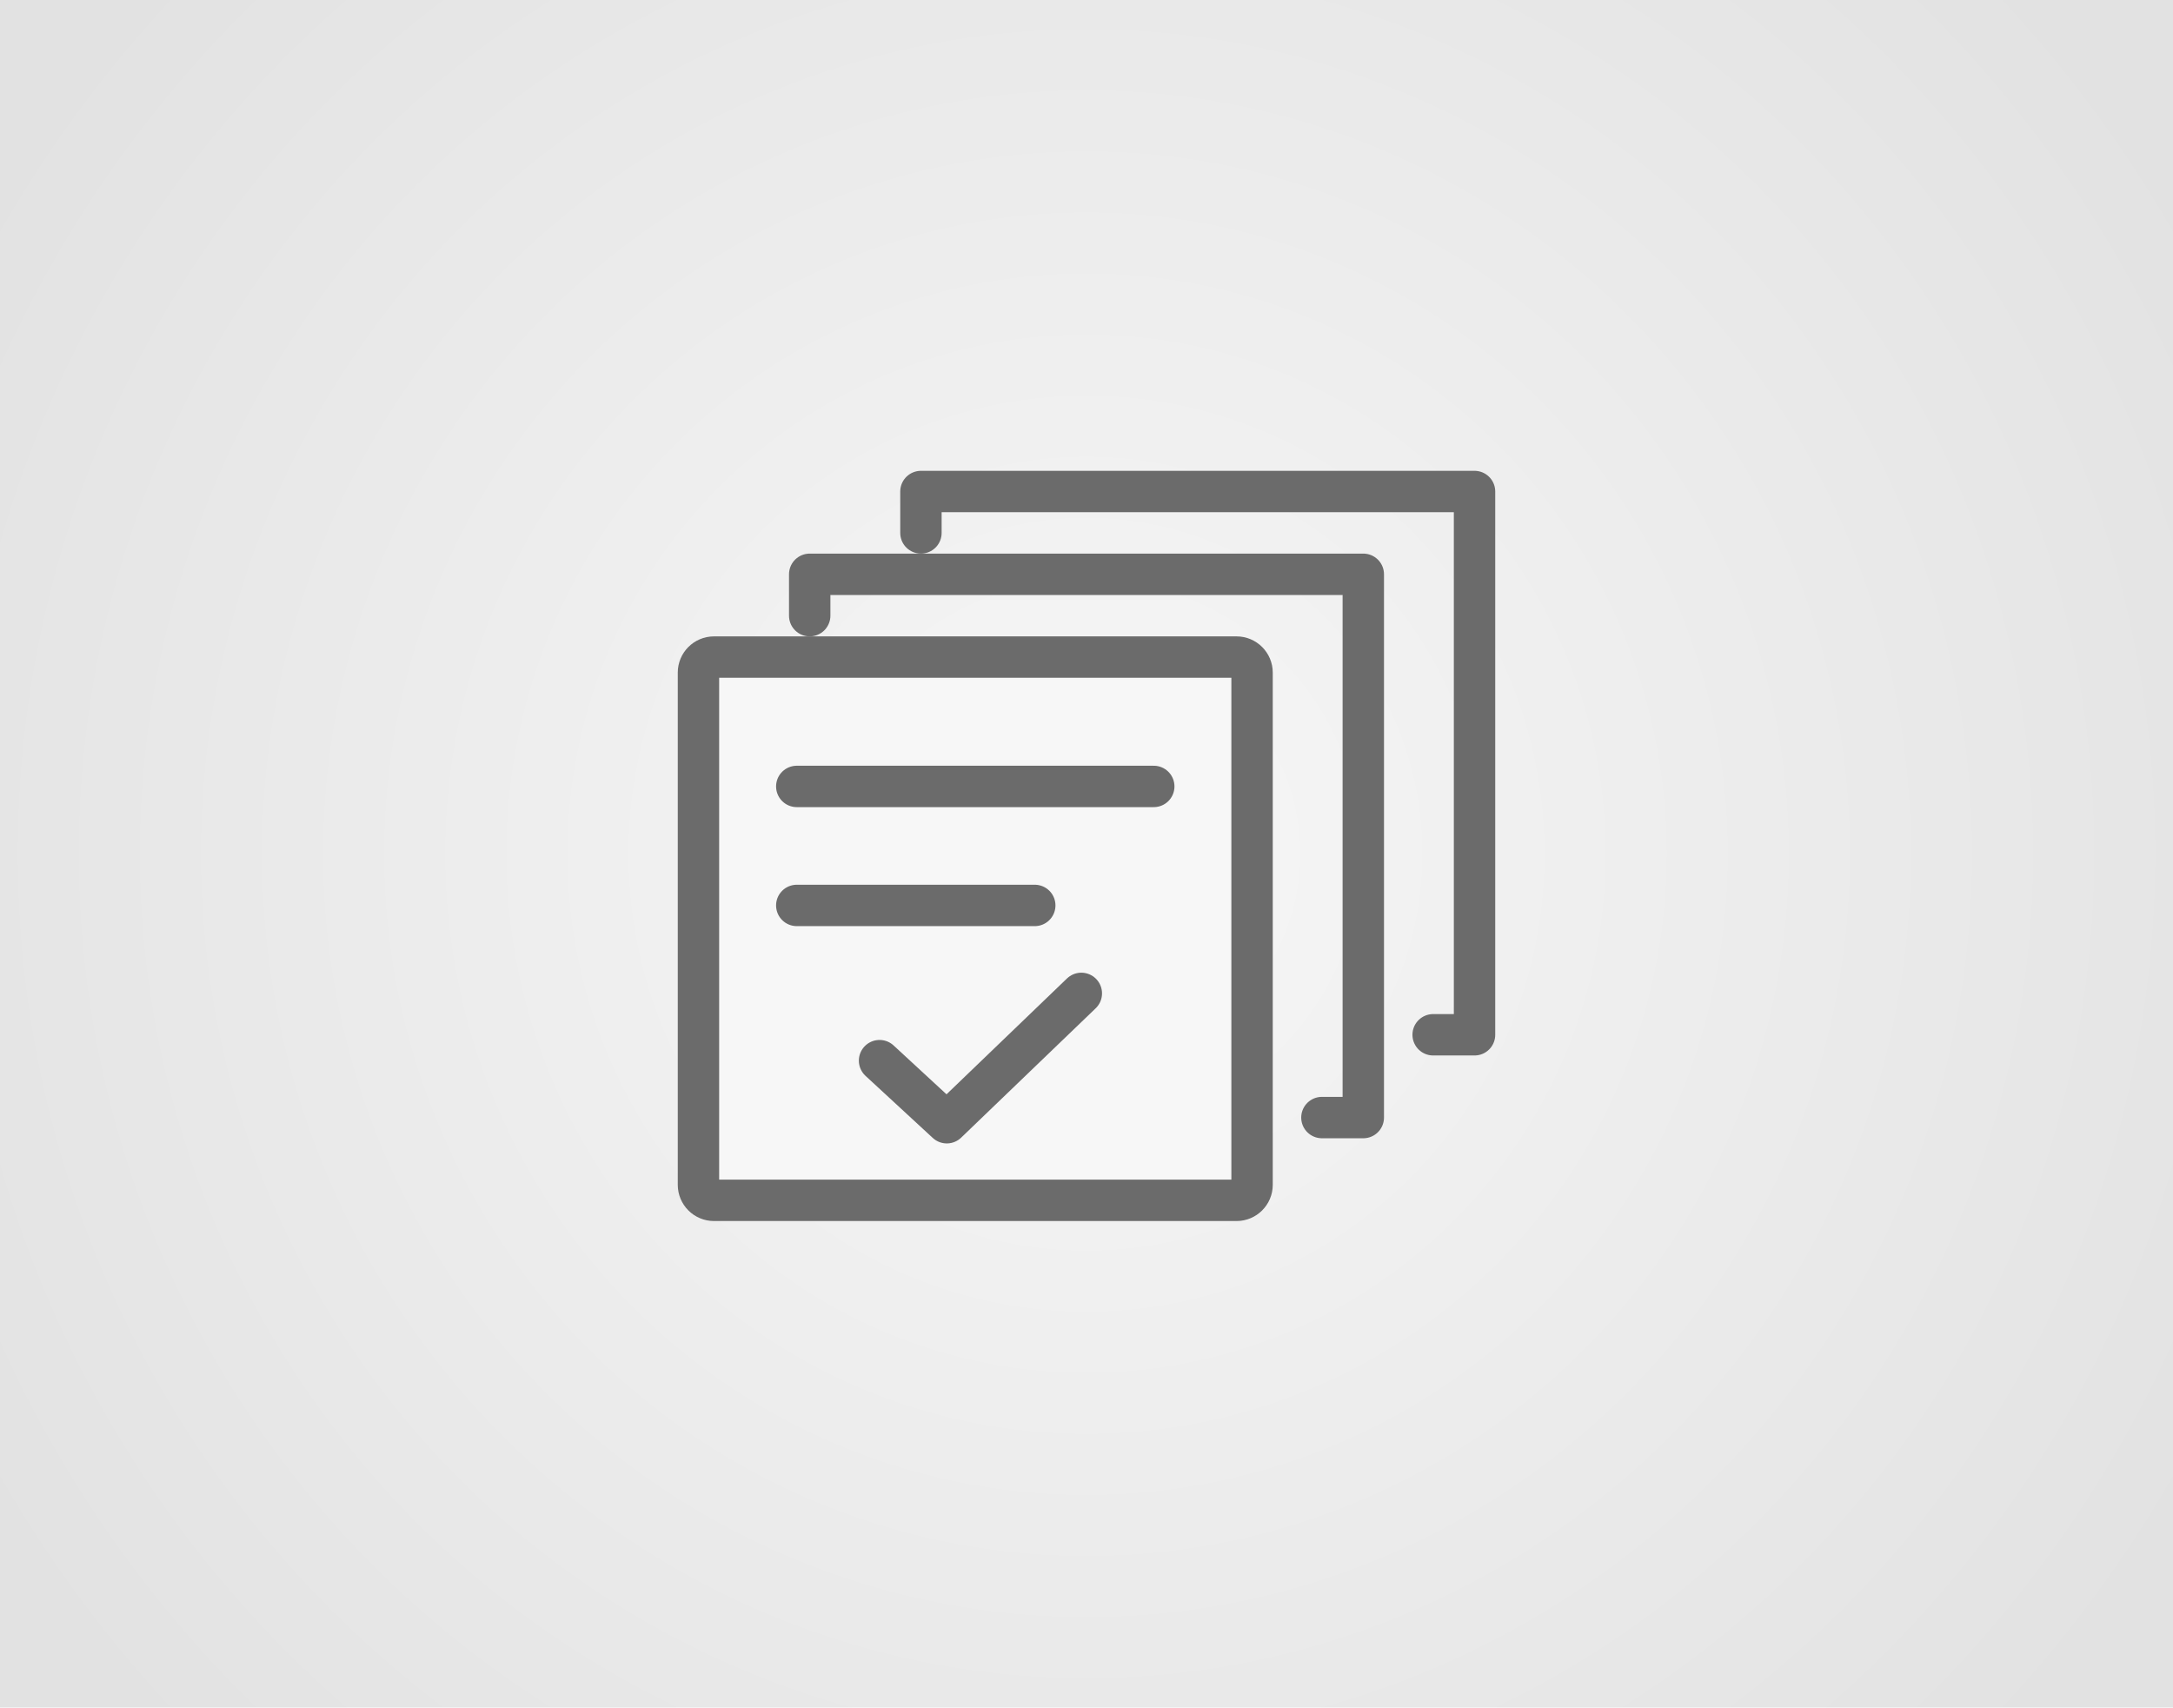
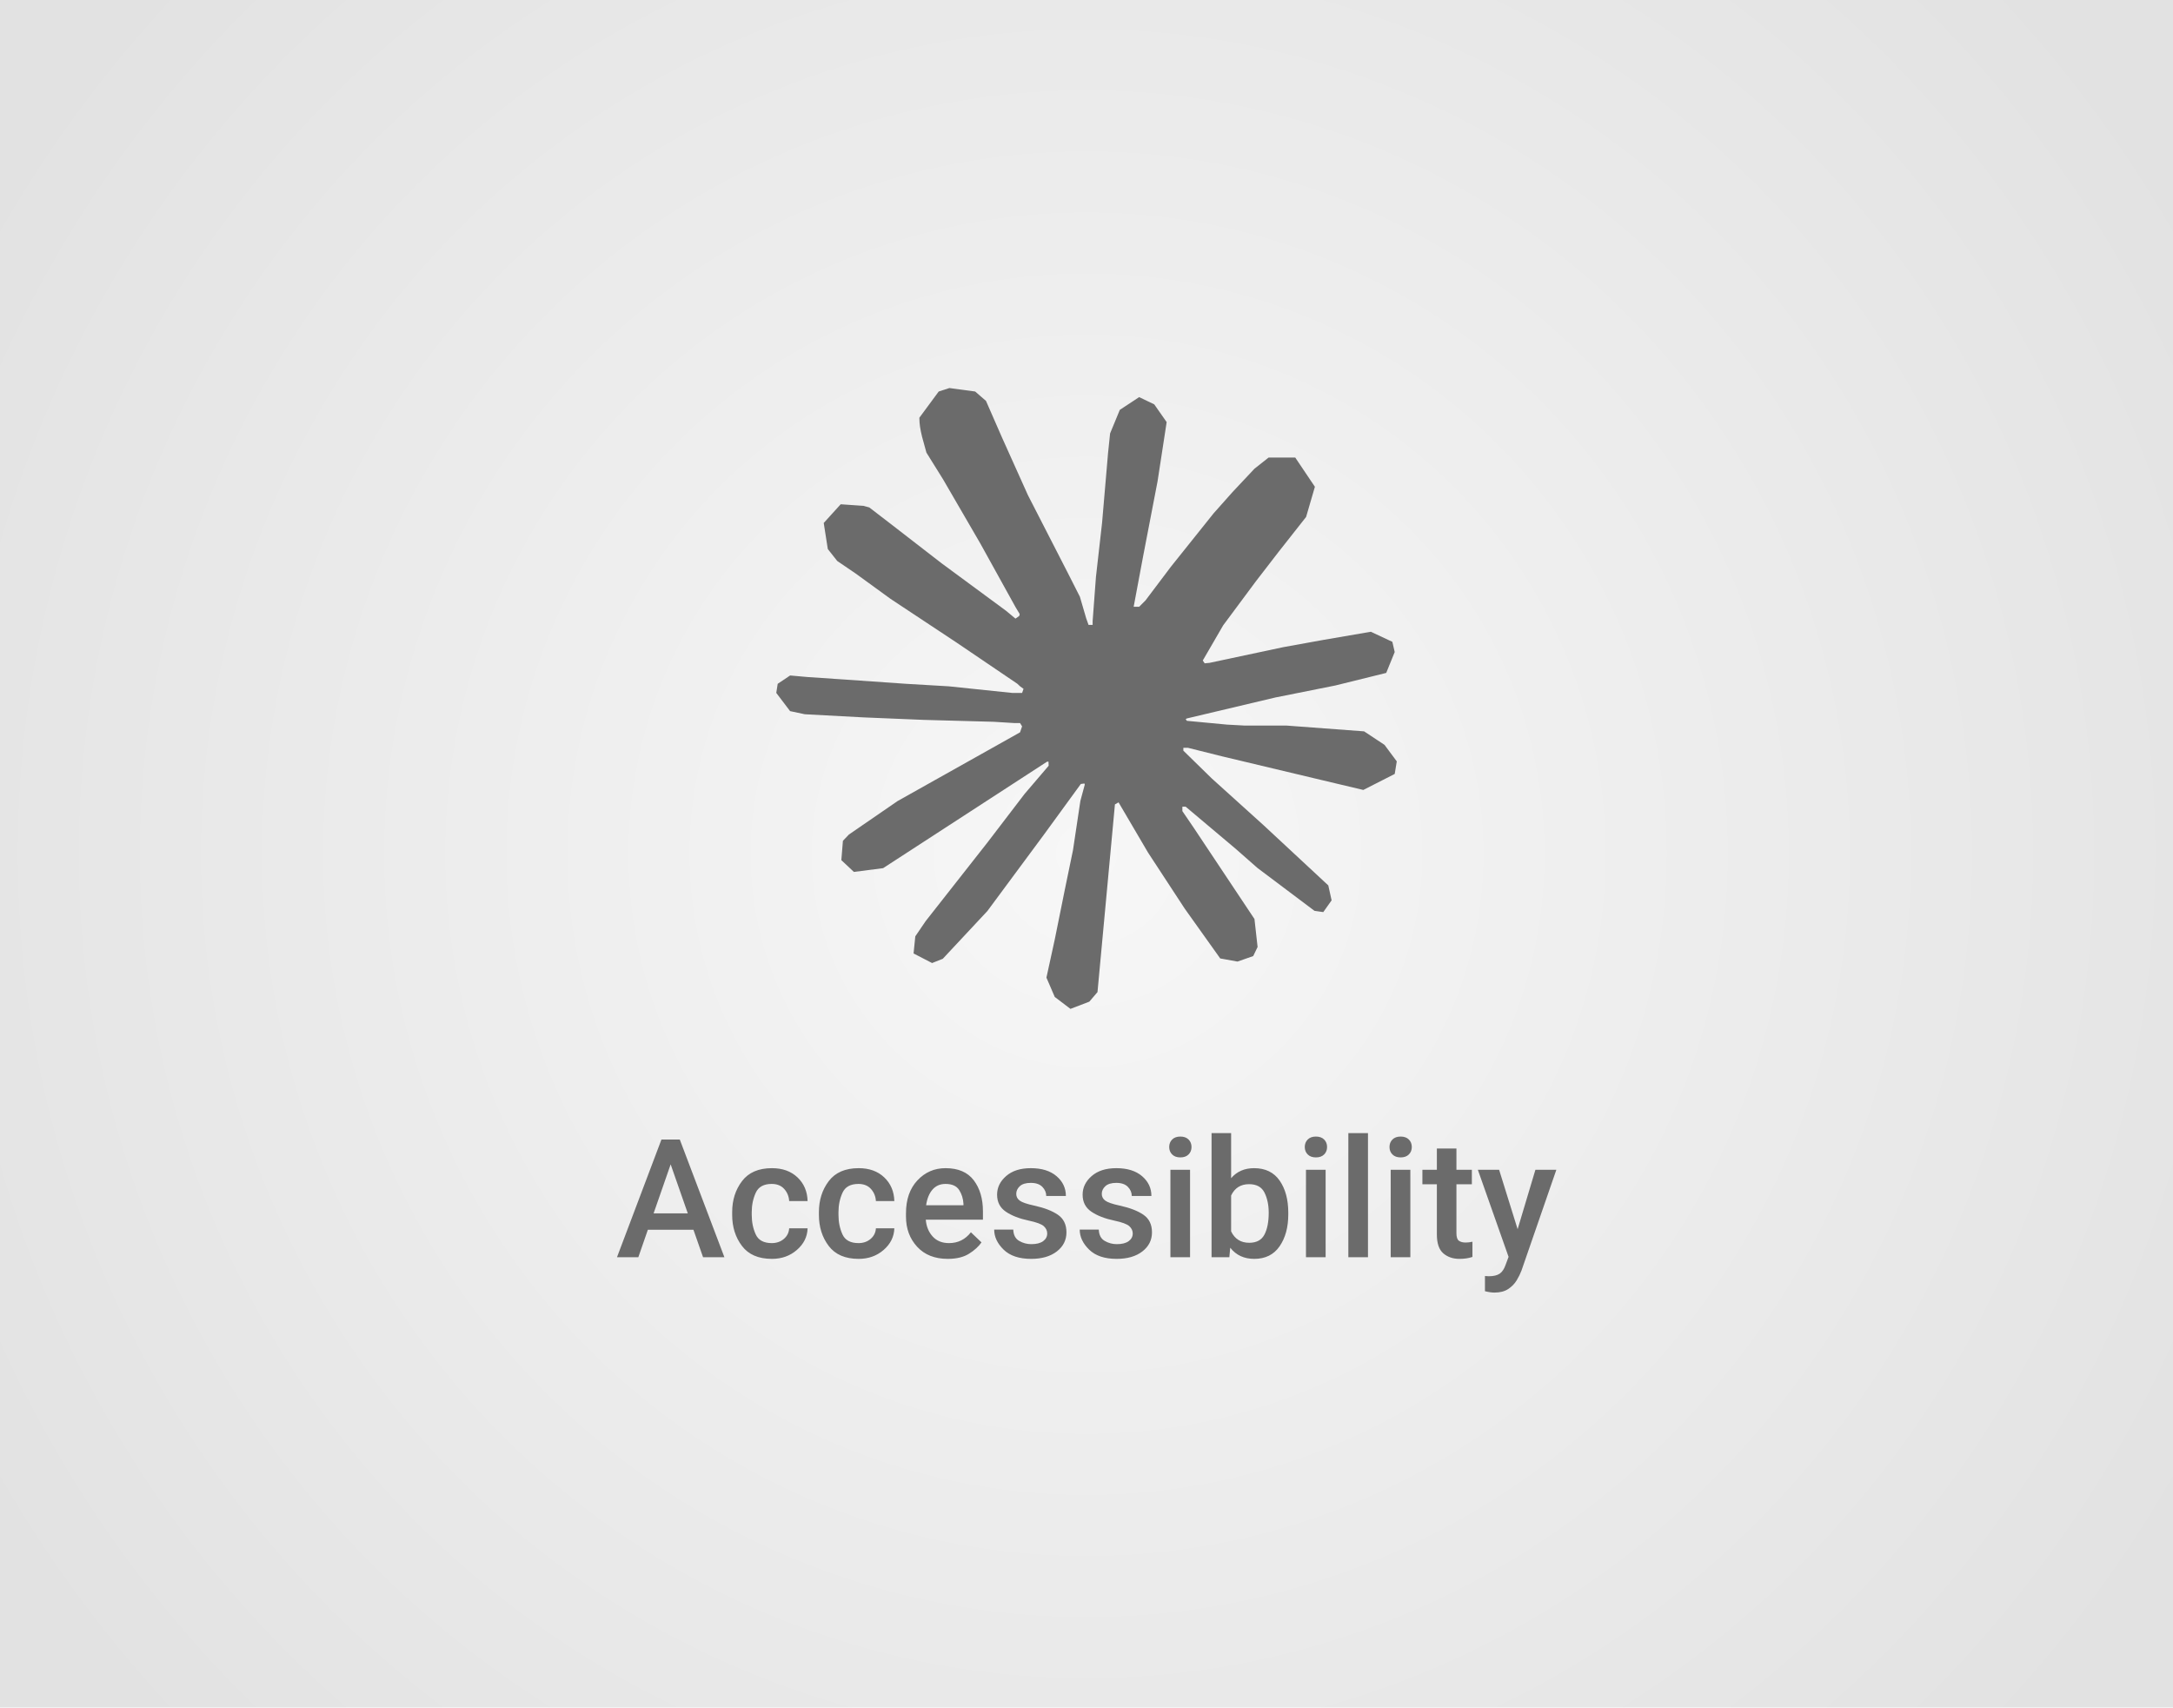
<svg xmlns="http://www.w3.org/2000/svg" width="840px" height="660px" viewBox="0 0 840 660" version="1.1">
  <defs>
    <radialGradient cx="50%" cy="50%" fx="50%" fy="50%" r="74.297%" gradientTransform="translate(0.5,0.5),scale(0.785714,1),rotate(90),translate(-0.5,-0.5)" id="radialGradient-1">
      <stop stop-color="#F7F7F7" offset="0%" />
      <stop stop-color="#E2E2E2" offset="100%" />
    </radialGradient>
  </defs>
  <g id="Accessibility-skills" stroke="none" stroke-width="1" fill="none" fill-rule="evenodd">
    <rect fill="#E5E5E5" x="0" y="0" width="840" height="660" />
    <rect fill="url(#radialGradient-1)" x="0" y="0" width="840" height="660" />
-     <g id="Cards" stroke="#6B6B6B" stroke-width="16" stroke-linejoin="round" stroke-linecap="round">
-       <path id="Back-card" d="M356,206 L356,190 L570,190 L570,400 L554,400" />
-       <path id="Middle-card" d="M313,238 L313,222 L527,222 L527,432 L511,432" />
-       <rect id="Front-card" fill="#F7F7F7" x="270" y="254" width="214" height="210" rx="6" />
-       <line id="Line-1" x1="308" y1="304" x2="446" y2="304" />
-       <line id="Line-2" x1="308" y1="350" x2="400" y2="350" />
-       <polyline id="Tick" points="340,410 366,434 418,384" />
+     <g id="Claude-logo" transform="translate(300, 150) scale(10)" fill="#6B6B6B">
+       <path d="m4.714 15.956 4.717-2.647.079-.231-.079-.128h-.231l-.789-.049-2.696-.073-2.337-.097-2.265-.121-.571-.121-.534-.704.055-.352.48-.322.686.061 1.518.103 2.277.158 1.651.097 2.447.255h.389l.055-.158-.134-.097-.103-.097L6.973 9.836l-2.55-1.688-1.336-.971-.723-.492-.364-.461-.158-1.008.656-.723.88.061.225.061.892.686 1.906 1.475 2.489 1.834.364.303.146-.103.018-.073-.164-.273-1.354-2.447-1.445-2.489-.643-1.032-.17-.619c-.061-.255-.103-.467-.103-.729L6.287.134 6.7 0l.996.134.419.364.619 1.415 1.002 2.228 1.554 3.03.455.898.243.832.091.255h.158v-.146l.128-1.706.237-2.095.231-2.696.079-.759.376-.911.747-.492.583.279.48.686-.067.443-.285 1.852-.559 2.902-.364 1.943h.212l.243-.243.984-1.305 1.651-2.064.729-.82.85-.905.546-.431h1.032l.759 1.129-.34 1.166-1.062 1.348-.88 1.141-1.263 1.7-.789 1.36.073.109.188-.018 2.853-.607 1.542-.279 1.84-.316.832.389.091.395-.328.807-1.967.486-2.307.461-3.436.814-.043.03.049.061 1.548.146.662.036h1.621l3.018.225.789.522.474.638-.079.486-1.214.619-1.639-.389-3.825-.911-1.311-.328h-.182v.109l1.093 1.069 2.003 1.809 2.507 2.331.128.577-.322.455-.34-.049-2.204-1.657-.85-.747-1.925-1.621h-.128v.17l.443.65 2.344 3.521.121 1.081-.17.352-.607.212-.668-.121-1.372-1.925L14.38 17.959l-1.141-1.943-.14.079-.674 7.255-.316.37-.729.279-.607-.461-.322-.747.322-1.475.389-1.925.316-1.53.285-1.9.17-.631-.012-.043-.14.018-1.433 1.967-2.18 2.945-1.724 1.846-.413.164-.716-.37.067-.662.401-.589 2.386-3.036 1.439-1.882.929-1.087-.006-.158h-.055l-6.338 4.116-1.129.146-.486-.455.061-.747.231-.243 1.906-1.311Z" />
    </g>
+     <text id="Accessibility" x="420" y="486" text-anchor="middle" font-family="Roboto, system-ui, -apple-system, 'Segoe UI', Arial, sans-serif" font-size="64" font-weight="500" fill="#6B6B6B">Accessibility</text>
  </g>
</svg>
